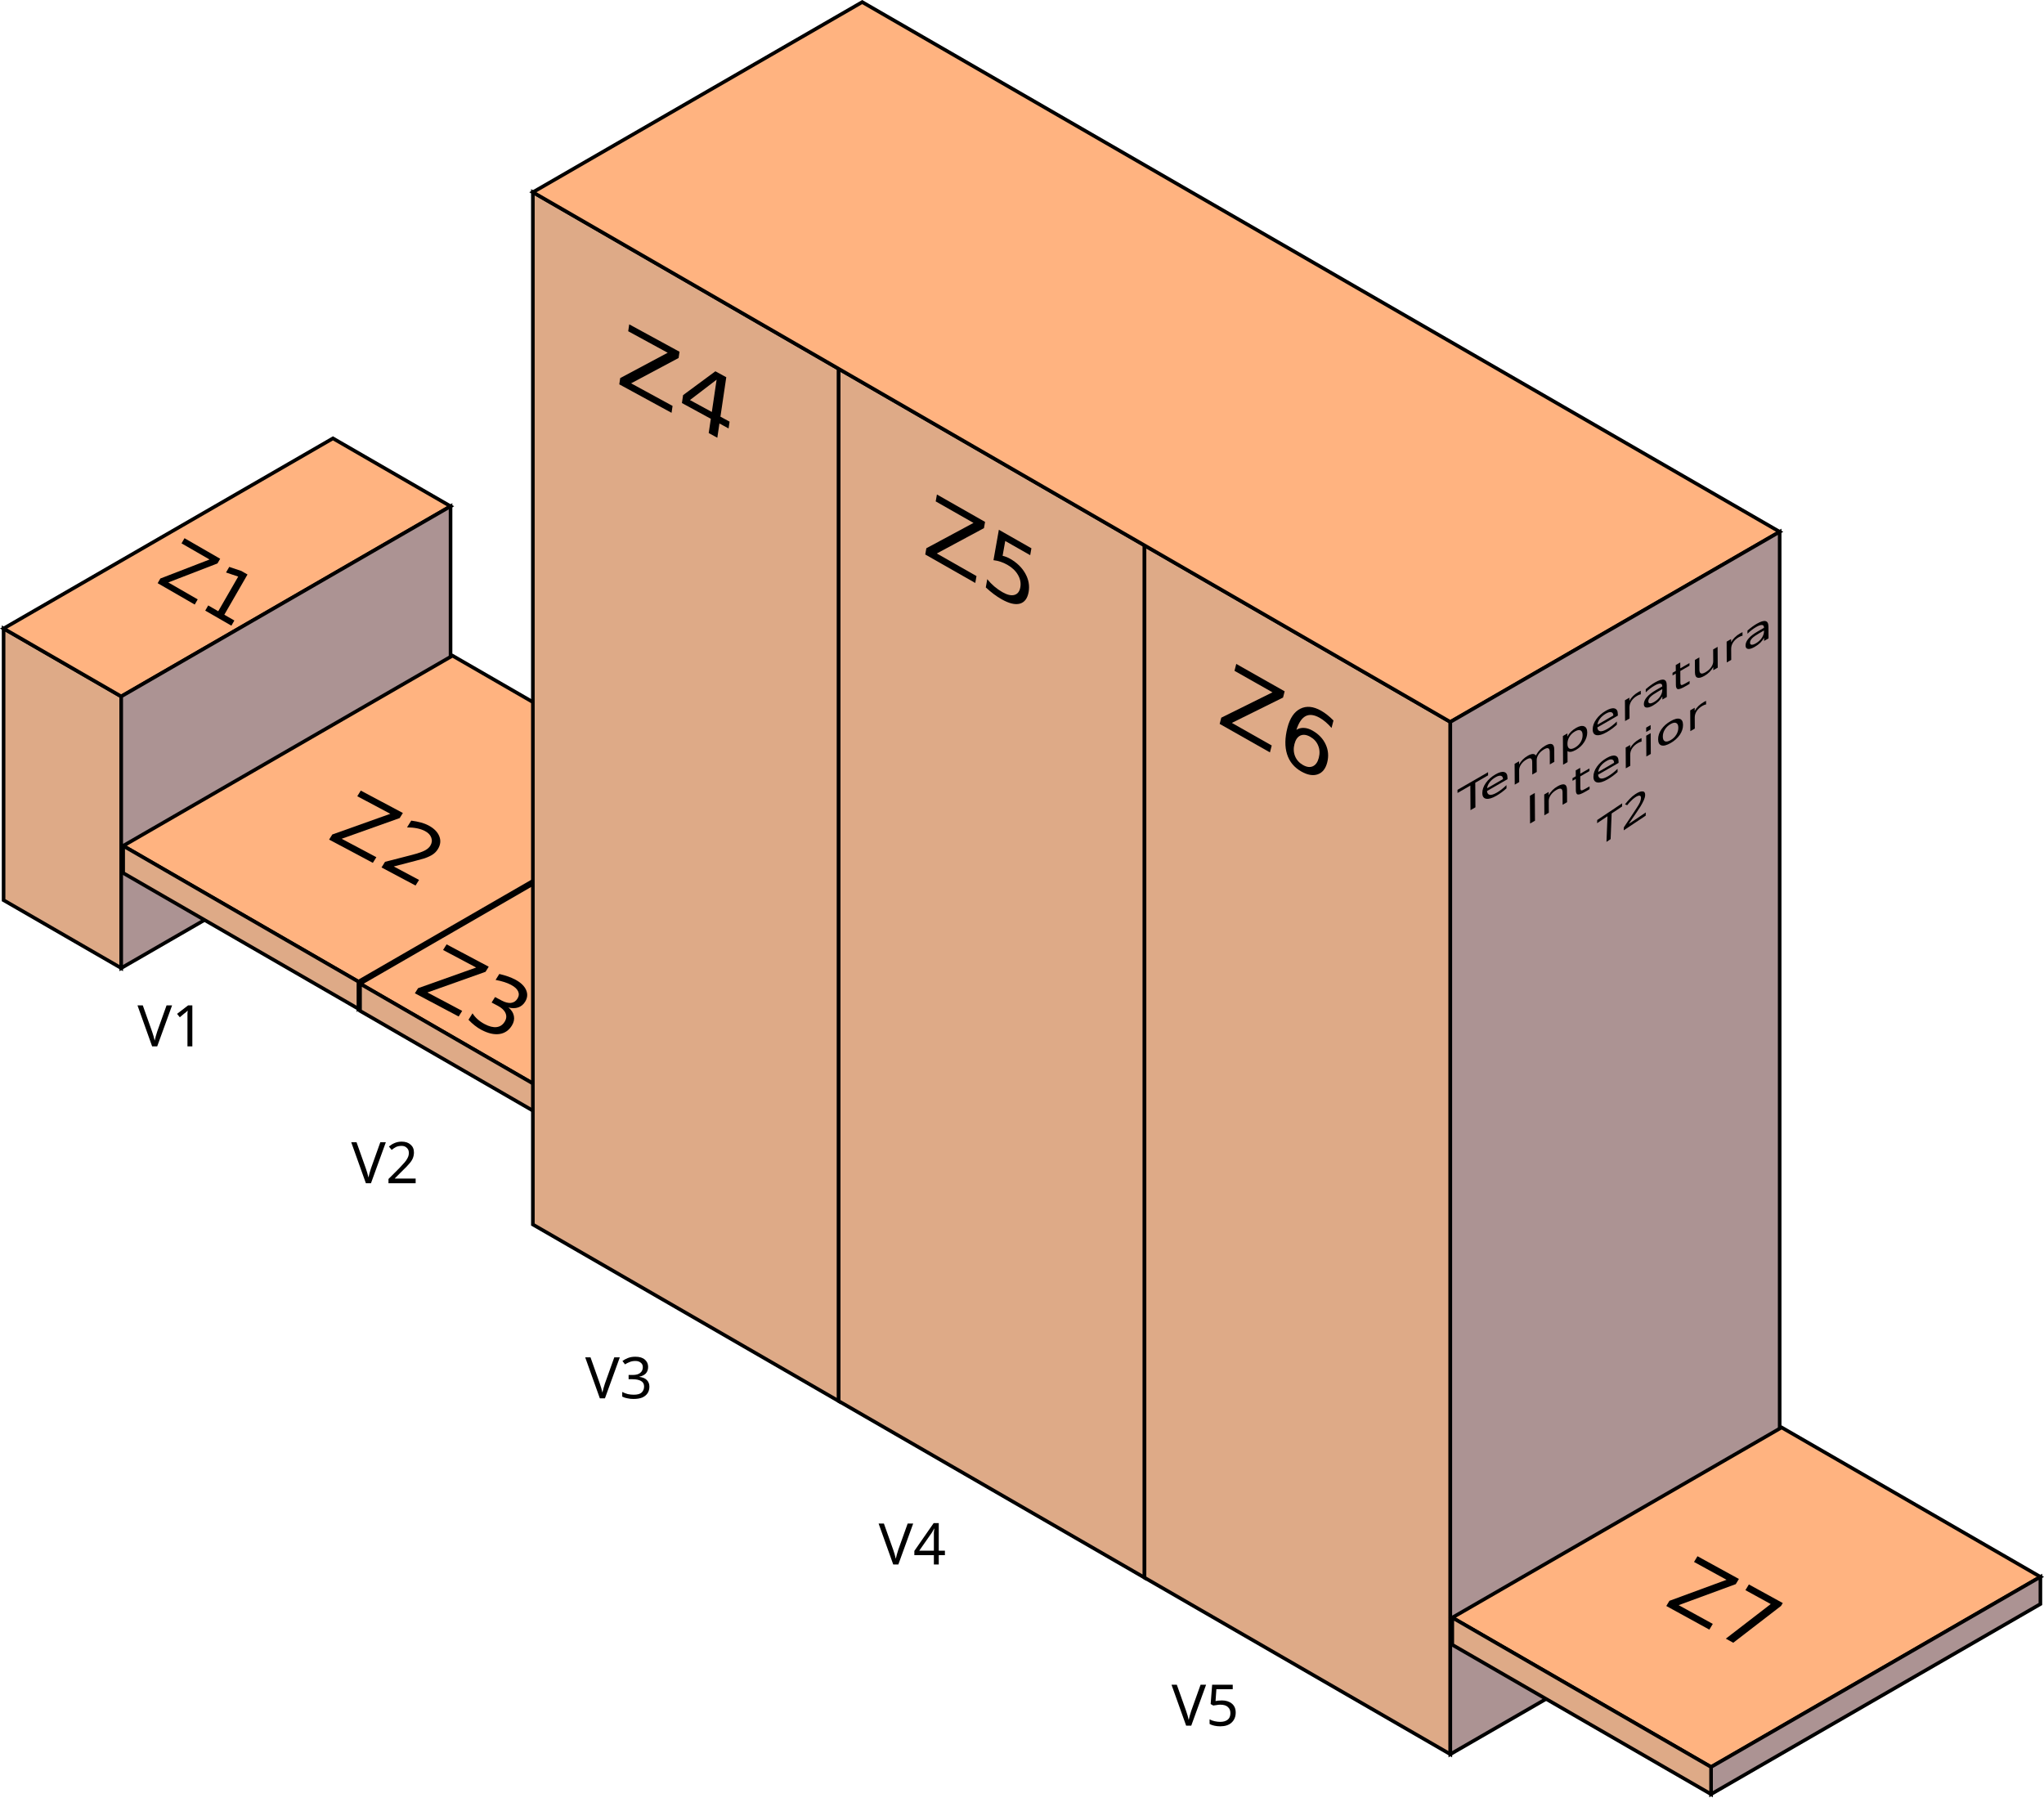
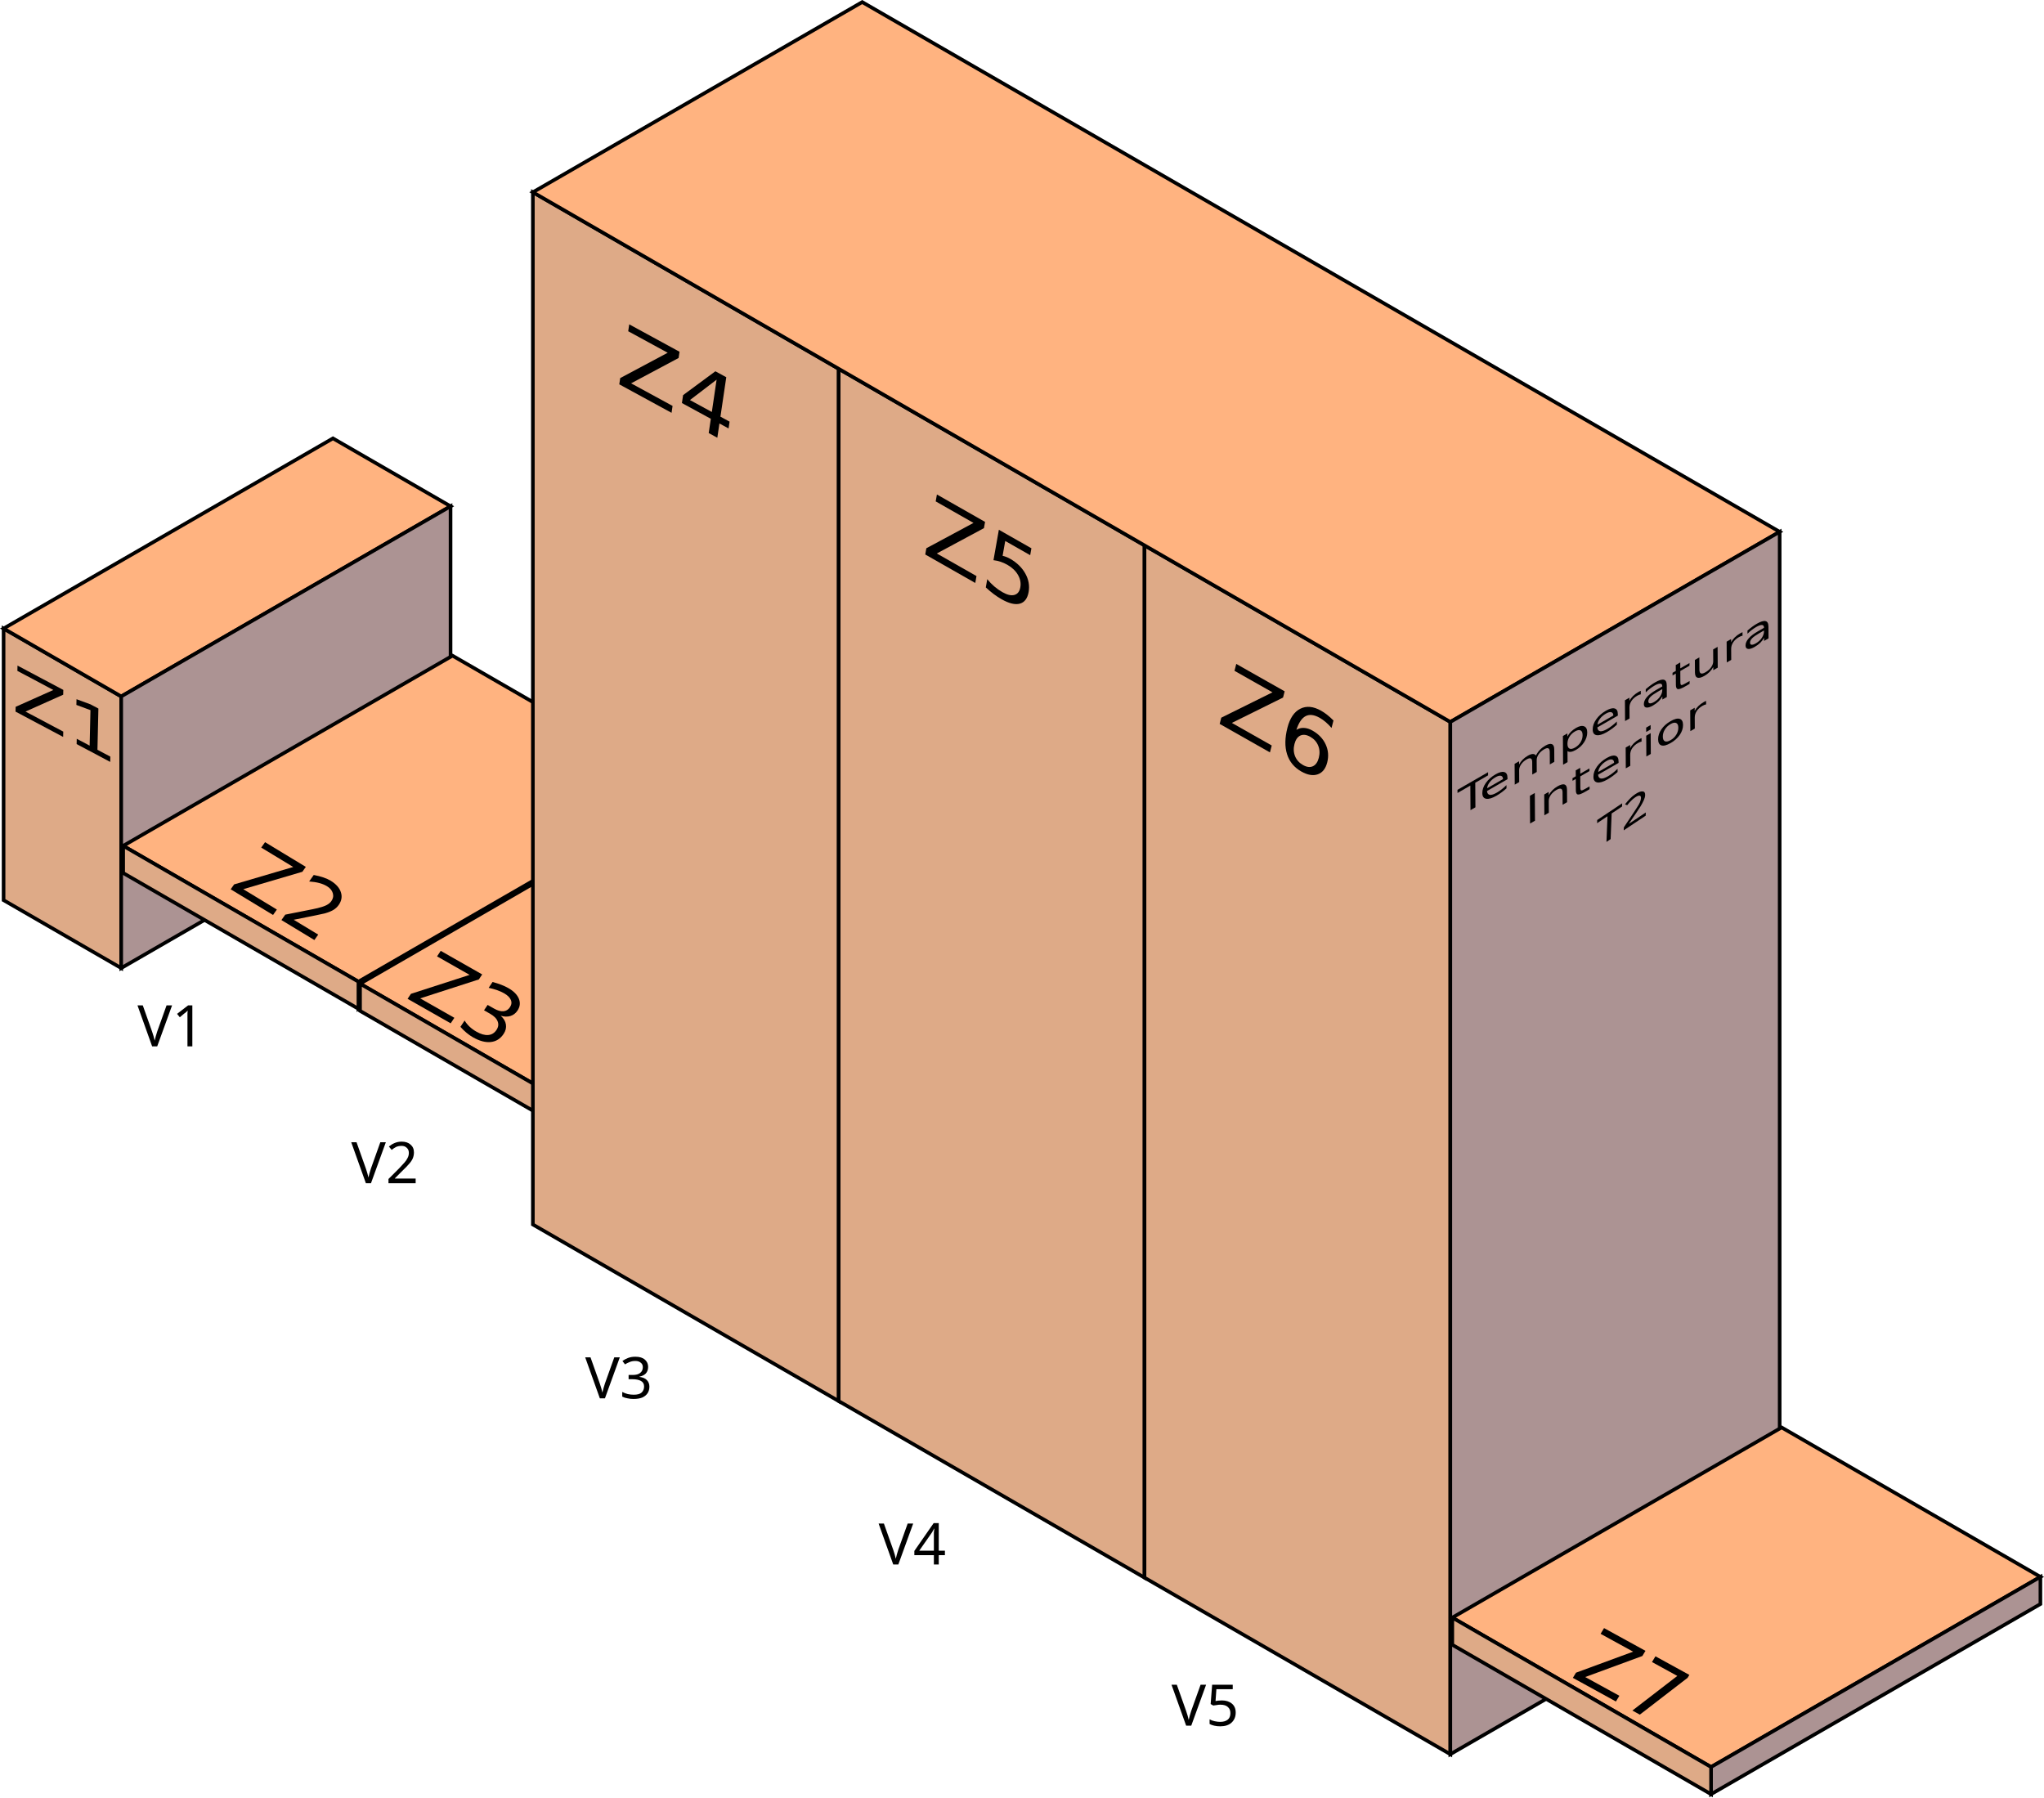
<svg xmlns="http://www.w3.org/2000/svg" width="150.495mm" height="132.324mm" viewBox="0 0 150.495 132.324" version="1.1" id="svg5">
  <defs id="defs2" />
  <g id="layer1" transform="translate(-40.43988,-33.84724)">
    <path id="path859" d="M 40.704,100.121 V 80.121 l 8.66,5 v 20 z" style="fill:#deaa87;stroke:#000000;stroke-width:0.265px;stroke-linecap:butt;stroke-linejoin:miter;stroke-opacity:1" />
    <path id="path1105" d="m 49.365,85.121 24.249,-14 -8.66,-5 -24.249,14 z" style="fill:#ffb380;stroke:#000000;stroke-width:0.265px;stroke-linecap:butt;stroke-linejoin:miter;stroke-opacity:1" />
    <path id="path1111" d="M 66.83,106.121 91.078,92.121 v 2 L 66.83,108.121 Z" style="fill:#ac9393;stroke:#000000;stroke-width:0.265px;stroke-linecap:butt;stroke-linejoin:miter;stroke-opacity:1" />
    <path id="path1107" d="m 73.613,71.121 v 20 L 49.365,105.121 V 85.121 Z" style="fill:#ac9393;stroke:#000000;stroke-width:0.265px;stroke-linecap:butt;stroke-linejoin:miter;stroke-opacity:1" />
    <path id="path1111-1" d="M 84.269,116.271 108.518,102.271 v 2 l -24.249,14 z" style="fill:#ac9393;stroke:#000000;stroke-width:0.265px;stroke-linecap:butt;stroke-linejoin:miter;stroke-opacity:1" />
    <path id="path1109" d="M 49.509,96.121 73.758,82.121 91.078,92.121 66.83,106.121 Z" style="fill:#ffb380;stroke:#000000;stroke-width:0.265px;stroke-linecap:butt;stroke-linejoin:miter;stroke-opacity:1" />
    <path id="path1109-1" d="M 66.949,106.271 91.197,92.271 108.518,102.271 84.269,116.271 Z" style="fill:#ffb380;stroke:#000000;stroke-width:0.265px;stroke-linecap:butt;stroke-linejoin:miter;stroke-opacity:1" />
    <path id="path861" d="m 49.509,98.121 v -2 l 17.321,10 v 2 z" style="fill:#deaa87;stroke:#000000;stroke-width:0.265px;stroke-linecap:butt;stroke-linejoin:miter;stroke-opacity:1" />
    <path id="path861-5" d="m 66.949,108.271 v -2 l 17.321,10 v 2 z" style="fill:#deaa87;stroke:#000000;stroke-width:0.265px;stroke-linecap:butt;stroke-linejoin:miter;stroke-opacity:1" />
    <path id="path863" d="M 79.674,124 V 48 l 22.517,13 V 137 Z" style="fill:#deaa87;stroke:#000000;stroke-width:0.265px;stroke-linecap:butt;stroke-linejoin:miter;stroke-opacity:1" />
-     <g aria-label="Z3" transform="matrix(0.903089,0.4790323,-0.5204279,0.8312561,0,0)" style="font-style:normal;font-variant:normal;font-weight:normal;font-stretch:normal;font-size:5.997px;line-height:1.25;font-family:sans-serif;-inkscape-font-specification:'sans-serif, Normal';font-variant-ligatures:normal;font-variant-caps:normal;font-variant-numeric:normal;font-feature-settings:normal;text-align:start;letter-spacing:0px;word-spacing:0px;writing-mode:lr-tb;text-anchor:start;fill:#000000;fill-opacity:1;stroke:none;stroke-width:0.231" id="text26-2-0-9">
+     <g aria-label="Z3" transform="matrix(0.8886712,0.5052773,-0.5445512,0.8156566,2.627692,-1.625282)" style="font-style:normal;font-variant:normal;font-weight:normal;font-stretch:normal;font-size:5.997px;line-height:1.25;font-family:sans-serif;-inkscape-font-specification:'sans-serif, Normal';font-variant-ligatures:normal;font-variant-caps:normal;font-variant-numeric:normal;font-feature-settings:normal;text-align:start;letter-spacing:0px;word-spacing:0px;writing-mode:lr-tb;text-anchor:start;fill:#000000;fill-opacity:1;stroke:none;stroke-width:0.231" id="text26-2-0-9">
      <path d="m 114.748,58.233 h 3.435 v 0.451 l -2.764,3.423 h 2.832 V 62.605 H 114.681 v -0.451 l 2.764,-3.423 h -2.697 z" style="font-style:normal;font-variant:normal;font-weight:normal;font-stretch:normal;font-size:5.997px;font-family:sans-serif;-inkscape-font-specification:'sans-serif, Normal';font-variant-ligatures:normal;font-variant-caps:normal;font-variant-numeric:normal;font-feature-settings:normal;text-align:start;writing-mode:lr-tb;text-anchor:start;stroke-width:0.231" id="path886" />
      <path d="m 120.953,60.248 q 0.425,0.091 0.662,0.378 0.24,0.287 0.24,0.709 0,0.647 -0.445,1.001 -0.445,0.354 -1.265,0.354 -0.275,0 -0.568,-0.056 -0.29,-0.053 -0.6,-0.161 V 61.903 q 0.246,0.143 0.539,0.217 0.293,0.073 0.612,0.073 0.556,0 0.846,-0.22 0.293,-0.22 0.293,-0.638 0,-0.387 -0.272,-0.603 -0.269,-0.22 -0.753,-0.22 h -0.51 V 60.026 h 0.533 q 0.436,0 0.668,-0.173 0.231,-0.176 0.231,-0.504 0,-0.337 -0.24,-0.515 -0.237,-0.182 -0.682,-0.182 -0.243,0 -0.521,0.053 -0.278,0.053 -0.612,0.164 v -0.527 q 0.337,-0.094 0.63,-0.141 0.296,-0.047 0.556,-0.047 0.674,0 1.066,0.307 0.392,0.305 0.392,0.826 0,0.363 -0.208,0.615 -0.208,0.249 -0.592,0.346 z" style="font-style:normal;font-variant:normal;font-weight:normal;font-stretch:normal;font-size:5.997px;font-family:sans-serif;-inkscape-font-specification:'sans-serif, Normal';font-variant-ligatures:normal;font-variant-caps:normal;font-variant-numeric:normal;font-feature-settings:normal;text-align:start;writing-mode:lr-tb;text-anchor:start;stroke-width:0.231" id="path888" />
    </g>
    <path id="path865" d="M 102.191,137 V 61 l 22.517,13 V 150 Z" style="fill:#deaa87;stroke:#000000;stroke-width:0.265px;stroke-linecap:butt;stroke-linejoin:miter;stroke-opacity:1" />
    <path id="path947" d="M 124.708,150 V 74 l 22.517,13 V 163 Z" style="fill:#deaa87;stroke:#000000;stroke-width:0.265px;stroke-linecap:butt;stroke-linejoin:miter;stroke-opacity:1" />
    <path id="path984" d="M 79.674,48 103.923,34 171.473,73 147.224,87 Z" style="fill:#ffb380;stroke:#000000;stroke-width:0.265px;stroke-linecap:butt;stroke-linejoin:miter;stroke-opacity:1" />
    <path id="path986" d="M 171.473,73 V 149 l -24.249,14 V 87 Z" style="fill:#ac9393;stroke:#000000;stroke-width:0.265px;stroke-linecap:butt;stroke-linejoin:miter;stroke-opacity:1" />
    <path id="path988" d="m 147.369,152.942 24.249,-14 19.053,11 -24.249,14 z" style="fill:#ffb380;stroke:#000000;stroke-width:0.265px;stroke-linecap:butt;stroke-linejoin:miter;stroke-opacity:1" />
    <path id="path990" d="m 190.67,149.942 v 2 l -24.249,14 v -2 z" style="fill:#ac9393;stroke:#000000;stroke-width:0.265px;stroke-linecap:butt;stroke-linejoin:miter;stroke-opacity:1" />
    <path id="path982" d="m 147.369,154.942 v -2 l 19.053,11 v 2 z" style="fill:#deaa87;stroke:#000000;stroke-width:0.265px;stroke-linecap:butt;stroke-linejoin:miter;stroke-opacity:1" />
    <g aria-label="Z5" transform="matrix(0.9589369,0.5458798,-0.1678793,0.9472553,0,0)" style="font-style:normal;font-variant:normal;font-weight:normal;font-stretch:normal;font-size:6.454px;line-height:1.25;font-family:sans-serif;-inkscape-font-specification:'sans-serif, Normal';font-variant-ligatures:normal;font-variant-caps:normal;font-variant-numeric:normal;font-feature-settings:normal;text-align:start;letter-spacing:0px;word-spacing:0px;writing-mode:lr-tb;text-anchor:start;fill:#000000;fill-opacity:1;stroke:none;stroke-width:0.242" id="text26-2">
      <path d="m 115.446,7.637 h 3.696 v 0.485 l -2.975,3.684 h 3.047 v 0.536 h -3.841 v -0.485 l 2.975,-3.684 h -2.902 z" style="stroke-width:0.242" id="path871" />
      <path d="m 120.202,7.637 h 2.499 v 0.536 h -1.916 v 1.153 q 0.139,-0.047 0.277,-0.069 0.139,-0.025 0.277,-0.025 0.788,0 1.248,0.432 0.46,0.432 0.46,1.169 0,0.759 -0.473,1.182 -0.473,0.419 -1.333,0.419 -0.296,0 -0.605,-0.05 -0.306,-0.05 -0.633,-0.151 v -0.64 q 0.284,0.154 0.586,0.23 0.303,0.076 0.64,0.076 0.545,0 0.863,-0.287 0.318,-0.287 0.318,-0.778 0,-0.492 -0.318,-0.778 -0.318,-0.287 -0.863,-0.287 -0.255,0 -0.51,0.057 -0.252,0.057 -0.517,0.176 z" style="stroke-width:0.242" id="path873" />
    </g>
    <g aria-label="Z4" transform="matrix(0.9893666,0.5390197,-0.1383899,0.9353511,0,0)" style="font-style:normal;font-variant:normal;font-weight:normal;font-stretch:normal;font-size:6.536px;line-height:1.25;font-family:sans-serif;-inkscape-font-specification:'sans-serif, Normal';font-variant-ligatures:normal;font-variant-caps:normal;font-variant-numeric:normal;font-feature-settings:normal;text-align:start;letter-spacing:0px;word-spacing:0px;writing-mode:lr-tb;text-anchor:start;fill:#000000;fill-opacity:1;stroke:none;stroke-width:0.245" id="text26-2-9">
      <path d="m 89.148,10.343 h 3.743 v 0.491 l -3.013,3.731 h 3.086 v 0.543 h -3.89 v -0.491 l 3.013,-3.731 h -2.939 z" style="stroke-width:0.245" id="path866" />
      <path d="m 95.729,10.905 -1.628,2.543 h 1.628 z M 95.559,10.343 h 0.811 v 3.105 h 0.68 v 0.536 h -0.68 v 1.123 H 95.729 V 13.984 h -2.151 v -0.622 z" style="stroke-width:0.245" id="path868" />
    </g>
    <g aria-label="Z6" transform="matrix(0.9419609,0.5335518,-0.2396647,0.9258627,0,0)" style="font-style:normal;font-variant:normal;font-weight:normal;font-stretch:normal;font-size:6.603px;line-height:1.25;font-family:sans-serif;-inkscape-font-specification:'sans-serif, Normal';font-variant-ligatures:normal;font-variant-caps:normal;font-variant-numeric:normal;font-feature-settings:normal;text-align:start;letter-spacing:0px;word-spacing:0px;writing-mode:lr-tb;text-anchor:start;fill:#000000;fill-opacity:1;stroke:none;stroke-width:0.248" id="text26-2-8">
      <path d="m 141.544,7.783 h 3.782 v 0.496 l -3.043,3.769 h 3.118 v 0.548 h -3.93 v -0.496 l 3.043,-3.769 h -2.969 z" style="stroke-width:0.248" id="path876" />
      <path d="m 147.876,9.93 q -0.438,0 -0.696,0.3 -0.255,0.3 -0.255,0.822 0,0.519 0.255,0.822 0.258,0.3 0.696,0.3 0.438,0 0.693,-0.3 0.258,-0.303 0.258,-0.822 0,-0.522 -0.258,-0.822 -0.255,-0.3 -0.693,-0.3 z m 1.293,-2.041 v 0.593 q -0.245,-0.116 -0.496,-0.177 -0.248,-0.061 -0.493,-0.061 -0.645,0 -0.987,0.435 -0.339,0.435 -0.387,1.315 0.19,-0.28 0.477,-0.429 0.287,-0.152 0.632,-0.152 0.725,0 1.145,0.442 0.422,0.438 0.422,1.196 0,0.742 -0.438,1.19 -0.438,0.448 -1.167,0.448 -0.835,0 -1.277,-0.638 -0.442,-0.642 -0.442,-1.857 0,-1.141 0.542,-1.818 0.542,-0.68 1.454,-0.68 0.245,0 0.493,0.048 0.251,0.048 0.522,0.145 z" style="stroke-width:0.248" id="path878" />
    </g>
-     <g aria-label="Z2" transform="matrix(0.9020159,0.4796022,-0.5198095,0.832245,0,0)" style="font-style:normal;font-variant:normal;font-weight:normal;font-stretch:normal;font-size:5.997px;line-height:1.25;font-family:sans-serif;-inkscape-font-specification:'sans-serif, Normal';font-variant-ligatures:normal;font-variant-caps:normal;font-variant-numeric:normal;font-feature-settings:normal;text-align:start;letter-spacing:0px;word-spacing:0px;writing-mode:lr-tb;text-anchor:start;fill:#000000;fill-opacity:1;stroke:none;stroke-width:0.236" id="text26-2-0">
+     <g aria-label="Z2" transform="matrix(0.8736858,0.5294565,-0.5656858,0.8017688,-1.778717,0.1821391)" style="font-style:normal;font-variant:normal;font-weight:normal;font-stretch:normal;font-size:5.997px;line-height:1.25;font-family:sans-serif;-inkscape-font-specification:'sans-serif, Normal';font-variant-ligatures:normal;font-variant-caps:normal;font-variant-numeric:normal;font-feature-settings:normal;text-align:start;letter-spacing:0px;word-spacing:0px;writing-mode:lr-tb;text-anchor:start;fill:#000000;fill-opacity:1;stroke:none;stroke-width:0.236" id="text26-2-0">
      <path d="m 103.615,50.899 h 3.435 v 0.451 l -2.764,3.423 h 2.832 v 0.498 h -3.57 v -0.451 l 2.764,-3.423 h -2.697 z" style="font-style:normal;font-variant:normal;font-weight:normal;font-stretch:normal;font-size:5.997px;font-family:sans-serif;-inkscape-font-specification:'sans-serif, Normal';font-variant-ligatures:normal;font-variant-caps:normal;font-variant-numeric:normal;font-feature-settings:normal;text-align:start;writing-mode:lr-tb;text-anchor:start;stroke-width:0.236" id="path881" />
      <path d="m 108.538,54.773 h 2.064 v 0.498 h -2.776 v -0.498 q 0.337,-0.348 0.917,-0.934 0.583,-0.589 0.732,-0.758 0.284,-0.319 0.395,-0.539 0.114,-0.223 0.114,-0.436 0,-0.348 -0.246,-0.568 -0.243,-0.22 -0.635,-0.22 -0.278,0 -0.589,0.097 -0.307,0.097 -0.659,0.293 v -0.597 q 0.357,-0.143 0.668,-0.217 0.31,-0.073 0.568,-0.073 0.679,0 1.083,0.34 0.404,0.34 0.404,0.908 0,0.269 -0.102,0.512 -0.1,0.24 -0.366,0.568 -0.073,0.085 -0.466,0.492 -0.392,0.404 -1.107,1.133 z" style="font-style:normal;font-variant:normal;font-weight:normal;font-stretch:normal;font-size:5.997px;font-family:sans-serif;-inkscape-font-specification:'sans-serif, Normal';font-variant-ligatures:normal;font-variant-caps:normal;font-variant-numeric:normal;font-feature-settings:normal;text-align:start;writing-mode:lr-tb;text-anchor:start;stroke-width:0.236" id="path883" />
    </g>
-     <g aria-label="Z1" transform="rotate(29.95378)" style="font-style:normal;font-variant:normal;font-weight:normal;font-stretch:normal;font-size:5.292px;line-height:1.25;font-family:sans-serif;-inkscape-font-specification:'sans-serif, Normal';font-variant-ligatures:normal;font-variant-caps:normal;font-variant-numeric:normal;font-feature-settings:normal;text-align:start;letter-spacing:0px;word-spacing:0px;writing-mode:lr-tb;text-anchor:start;fill:#000000;fill-opacity:1;stroke:none;stroke-width:0.265" id="text26-2-6">
-       <path d="m 83.493,36.683 h 3.031 v 0.398 l -2.439,3.02 h 2.499 v 0.439 h -3.15 v -0.398 l 2.439,-3.02 h -2.38 z" style="" id="path860" />
-       <path d="M 87.477,40.101 H 88.33 V 37.158 l -0.928,0.186 v -0.475 l 0.922,-0.186 h 0.522 v 3.418 h 0.853 v 0.439 h -2.222 z" style="" id="path862" />
+     <g aria-label="Z1" transform="matrix(1.112598,0.590921,-0.02037361,0.8879767,-50.41846,0.9383167)" style="font-style:normal;font-variant:normal;font-weight:normal;font-stretch:normal;font-size:5.292px;line-height:1.25;font-family:sans-serif;-inkscape-font-specification:'sans-serif, Normal';font-variant-ligatures:normal;font-variant-caps:normal;font-variant-numeric:normal;font-feature-settings:normal;text-align:start;letter-spacing:0px;word-spacing:0px;writing-mode:lr-tb;text-anchor:start;fill:#000000;fill-opacity:1;stroke:none;stroke-width:0.265" id="text26-2-6">
+       <path d="m 83.493,36.683 h 3.031 v 0.398 l -2.439,3.02 h 2.499 v 0.439 h -3.15 v -0.398 l 2.439,-3.02 h -2.38 z" id="path860" />
+       <path d="M 87.477,40.101 H 88.33 V 37.158 l -0.928,0.186 v -0.475 l 0.922,-0.186 h 0.522 v 3.418 h 0.853 v 0.439 h -2.222 z" id="path862" />
    </g>
-     <g aria-label="Z7" transform="matrix(0.8877871,0.4872889,-0.5116097,0.8455837,0,0)" style="font-style:normal;font-variant:normal;font-weight:normal;font-stretch:normal;font-size:5.997px;line-height:1.25;font-family:sans-serif;-inkscape-font-specification:'sans-serif, Normal';font-variant-ligatures:normal;font-variant-caps:normal;font-variant-numeric:normal;font-feature-settings:normal;text-align:start;letter-spacing:0px;word-spacing:0px;writing-mode:lr-tb;text-anchor:start;fill:#000000;fill-opacity:1;stroke:none;stroke-width:0.249" id="text26-2-85">
+     <g aria-label="Z7" transform="matrix(0.8877871,0.4872889,-0.5116097,0.8455837,-6.879167,5.291667)" style="font-style:normal;font-variant:normal;font-weight:normal;font-stretch:normal;font-size:5.997px;line-height:1.25;font-family:sans-serif;-inkscape-font-specification:'sans-serif, Normal';font-variant-ligatures:normal;font-variant-caps:normal;font-variant-numeric:normal;font-feature-settings:normal;text-align:start;letter-spacing:0px;word-spacing:0px;writing-mode:lr-tb;text-anchor:start;fill:#000000;fill-opacity:1;stroke:none;stroke-width:0.249" id="text26-2-85">
      <path d="m 215.812,51.159 h 3.435 v 0.451 l -2.764,3.423 h 2.832 v 0.498 h -3.57 v -0.451 l 2.764,-3.423 h -2.697 z" style="font-style:normal;font-variant:normal;font-weight:normal;font-stretch:normal;font-size:5.997px;font-family:sans-serif;-inkscape-font-specification:'sans-serif, Normal';font-variant-ligatures:normal;font-variant-caps:normal;font-variant-numeric:normal;font-feature-settings:normal;text-align:start;writing-mode:lr-tb;text-anchor:start;stroke-width:0.249" id="path930" />
      <path d="m 220.075,51.159 h 2.811 v 0.252 l -1.587,4.12 h -0.618 l 1.493,-3.874 h -2.1 z" style="font-style:normal;font-variant:normal;font-weight:normal;font-stretch:normal;font-size:5.997px;font-family:sans-serif;-inkscape-font-specification:'sans-serif, Normal';font-variant-ligatures:normal;font-variant-caps:normal;font-variant-numeric:normal;font-feature-settings:normal;text-align:start;writing-mode:lr-tb;text-anchor:start;stroke-width:0.249" id="path932" />
    </g>
    <text xml:space="preserve" style="font-style:normal;font-variant:normal;font-weight:normal;font-stretch:normal;font-size:4.233px;line-height:1.25;font-family:sans-serif;-inkscape-font-specification:'sans-serif, Normal';font-variant-ligatures:normal;font-variant-caps:normal;font-variant-numeric:normal;font-feature-settings:normal;text-align:start;letter-spacing:0px;word-spacing:0px;writing-mode:lr-tb;text-anchor:start;fill:#000000;fill-opacity:1;stroke:none;stroke-width:0.265" x="50.563" y="110.881" id="text175">
      <tspan id="tspan173" x="50.563" y="110.881" style="font-style:normal;font-variant:normal;font-weight:normal;font-stretch:normal;font-size:4.233px;font-family:sans-serif;-inkscape-font-specification:'sans-serif, Normal';font-variant-ligatures:normal;font-variant-caps:normal;font-variant-numeric:normal;font-feature-settings:normal;text-align:start;writing-mode:lr-tb;text-anchor:start;stroke-width:0.265" datafield="Com2|V210U1-I_OutputFreq">V1</tspan>
    </text>
    <text xml:space="preserve" style="font-style:normal;font-variant:normal;font-weight:normal;font-stretch:normal;font-size:4.233px;line-height:1.25;font-family:sans-serif;-inkscape-font-specification:'sans-serif, Normal';font-variant-ligatures:normal;font-variant-caps:normal;font-variant-numeric:normal;font-feature-settings:normal;text-align:start;letter-spacing:0px;word-spacing:0px;writing-mode:lr-tb;text-anchor:start;fill:#000000;fill-opacity:1;stroke:none;stroke-width:0.265" x="66.301" y="120.962" id="text179">
      <tspan x="66.301" y="120.962" style="font-style:normal;font-variant:normal;font-weight:normal;font-stretch:normal;font-size:4.233px;font-family:sans-serif;-inkscape-font-specification:'sans-serif, Normal';font-variant-ligatures:normal;font-variant-caps:normal;font-variant-numeric:normal;font-feature-settings:normal;text-align:start;writing-mode:lr-tb;text-anchor:start;stroke-width:0.265" id="tspan181">V2</tspan>
    </text>
    <text xml:space="preserve" style="font-style:normal;font-variant:normal;font-weight:normal;font-stretch:normal;font-size:4.233px;line-height:1.25;font-family:sans-serif;-inkscape-font-specification:'sans-serif, Normal';font-variant-ligatures:normal;font-variant-caps:normal;font-variant-numeric:normal;font-feature-settings:normal;text-align:start;letter-spacing:0px;word-spacing:0px;writing-mode:lr-tb;text-anchor:start;fill:#000000;fill-opacity:1;stroke:none;stroke-width:0.265" x="83.528" y="136.794" id="text187">
      <tspan id="tspan185" x="83.528" y="136.794" style="font-style:normal;font-variant:normal;font-weight:normal;font-stretch:normal;font-size:4.233px;font-family:sans-serif;-inkscape-font-specification:'sans-serif, Normal';font-variant-ligatures:normal;font-variant-caps:normal;font-variant-numeric:normal;font-feature-settings:normal;text-align:start;writing-mode:lr-tb;text-anchor:start;stroke-width:0.265" datafield="Com2|V211U1-I_OutputFreq">V3</tspan>
    </text>
    <text xml:space="preserve" style="font-style:normal;font-variant:normal;font-weight:normal;font-stretch:normal;font-size:4.233px;line-height:1.25;font-family:sans-serif;-inkscape-font-specification:'sans-serif, Normal';font-variant-ligatures:normal;font-variant-caps:normal;font-variant-numeric:normal;font-feature-settings:normal;text-align:start;letter-spacing:0px;word-spacing:0px;writing-mode:lr-tb;text-anchor:start;fill:#000000;fill-opacity:1;stroke:none;stroke-width:0.265" x="105.128" y="149.028" id="text191">
      <tspan id="tspan189" x="105.128" y="149.028" style="font-style:normal;font-variant:normal;font-weight:normal;font-stretch:normal;font-size:4.233px;font-family:sans-serif;-inkscape-font-specification:'sans-serif, Normal';font-variant-ligatures:normal;font-variant-caps:normal;font-variant-numeric:normal;font-feature-settings:normal;text-align:start;writing-mode:lr-tb;text-anchor:start;stroke-width:0.265">V4</tspan>
    </text>
    <text xml:space="preserve" style="font-style:normal;font-variant:normal;font-weight:normal;font-stretch:normal;font-size:3.137px;line-height:1.25;font-family:sans-serif;-inkscape-font-specification:'sans-serif, Normal';font-variant-ligatures:normal;font-variant-caps:normal;font-variant-numeric:normal;font-feature-settings:normal;text-align:start;letter-spacing:0px;word-spacing:0px;writing-mode:lr-tb;text-anchor:start;fill:#000000;fill-opacity:1;stroke:none;stroke-width:0.235" x="152.643" y="219.841" id="text203" transform="matrix(1.088806,-0.7277182,-0.03766145,0.9436088,0,0)">
      <tspan id="tspan201" x="152.643" y="219.841" style="font-style:normal;font-variant:normal;font-weight:normal;font-stretch:normal;font-size:3.137px;font-family:sans-serif;-inkscape-font-specification:'sans-serif, Normal';font-variant-ligatures:normal;font-variant-caps:normal;font-variant-numeric:normal;font-feature-settings:normal;text-align:start;writing-mode:lr-tb;text-anchor:start;stroke-width:0.235">T2</tspan>
    </text>
    <g aria-label="Temperatura  Interior" transform="matrix(1.140094,-0.6571055,0.00559687,0.8738951,0,0)" style="font-style:normal;font-variant:normal;font-weight:normal;font-stretch:normal;font-size:3.204px;line-height:1.25;font-family:sans-serif;-inkscape-font-specification:'sans-serif, Normal';font-variant-ligatures:normal;font-variant-caps:normal;font-variant-numeric:normal;font-feature-settings:normal;text-align:center;letter-spacing:0px;word-spacing:0px;writing-mode:lr-tb;text-anchor:middle;fill:#000000;fill-opacity:1;stroke:none;stroke-width:0.207" id="text207">
      <path d="m 128.604,201.973 h 1.976 v 0.266 h -0.829 v 2.07 h -0.318 v -2.07 h -0.829 z" style="font-style:normal;font-variant:normal;font-weight:normal;font-stretch:normal;font-size:3.204px;font-family:sans-serif;-inkscape-font-specification:'sans-serif, Normal';font-variant-ligatures:normal;font-variant-caps:normal;font-variant-numeric:normal;font-feature-settings:normal;text-align:center;writing-mode:lr-tb;text-anchor:middle;stroke-width:0.207" id="path891" />
      <path d="m 131.826,203.361 v 0.141 h -1.324 q 0.019,0.297 0.178,0.454 0.161,0.155 0.447,0.155 0.166,0 0.321,-0.041 0.156,-0.041 0.31,-0.122 v 0.272 q -0.155,0.066 -0.318,0.1 -0.163,0.034 -0.33,0.034 -0.419,0 -0.665,-0.244 -0.244,-0.244 -0.244,-0.66 0,-0.43 0.232,-0.682 0.233,-0.253 0.627,-0.253 0.354,0 0.558,0.228 0.207,0.227 0.207,0.618 z m -0.288,-0.085 q -0.003,-0.236 -0.133,-0.377 -0.128,-0.141 -0.341,-0.141 -0.241,0 -0.386,0.136 -0.144,0.136 -0.166,0.383 z" style="font-style:normal;font-variant:normal;font-weight:normal;font-stretch:normal;font-size:3.204px;font-family:sans-serif;-inkscape-font-specification:'sans-serif, Normal';font-variant-ligatures:normal;font-variant-caps:normal;font-variant-numeric:normal;font-feature-settings:normal;text-align:center;writing-mode:lr-tb;text-anchor:middle;stroke-width:0.207" id="path893" />
      <path d="m 133.663,202.893 q 0.108,-0.194 0.258,-0.286 0.15,-0.092 0.354,-0.092 0.274,0 0.422,0.192 0.149,0.191 0.149,0.544 v 1.058 h -0.289 v -1.048 q 0,-0.252 -0.089,-0.374 -0.089,-0.122 -0.272,-0.122 -0.224,0 -0.354,0.149 -0.13,0.149 -0.13,0.405 v 0.99 h -0.289 v -1.048 q 0,-0.253 -0.089,-0.374 -0.089,-0.122 -0.275,-0.122 -0.221,0 -0.35,0.15 -0.13,0.149 -0.13,0.404 v 0.99 h -0.289 v -1.752 h 0.289 v 0.272 q 0.099,-0.161 0.236,-0.238 0.138,-0.077 0.327,-0.077 0.191,0 0.324,0.097 0.135,0.097 0.199,0.282 z" style="font-style:normal;font-variant:normal;font-weight:normal;font-stretch:normal;font-size:3.204px;font-family:sans-serif;-inkscape-font-specification:'sans-serif, Normal';font-variant-ligatures:normal;font-variant-caps:normal;font-variant-numeric:normal;font-feature-settings:normal;text-align:center;writing-mode:lr-tb;text-anchor:middle;stroke-width:0.207" id="path895" />
      <path d="m 135.698,204.046 v 0.929 h -0.289 v -2.419 h 0.289 v 0.266 q 0.091,-0.156 0.228,-0.232 0.139,-0.077 0.332,-0.077 0.319,0 0.518,0.253 0.2,0.253 0.2,0.666 0,0.413 -0.2,0.666 -0.199,0.253 -0.518,0.253 -0.192,0 -0.332,-0.075 -0.138,-0.077 -0.228,-0.233 z m 0.979,-0.612 q 0,-0.318 -0.131,-0.497 -0.13,-0.181 -0.358,-0.181 -0.228,0 -0.36,0.181 -0.13,0.18 -0.13,0.497 0,0.318 0.13,0.499 0.131,0.18 0.36,0.18 0.228,0 0.358,-0.18 0.131,-0.181 0.131,-0.499 z" style="font-style:normal;font-variant:normal;font-weight:normal;font-stretch:normal;font-size:3.204px;font-family:sans-serif;-inkscape-font-specification:'sans-serif, Normal';font-variant-ligatures:normal;font-variant-caps:normal;font-variant-numeric:normal;font-feature-settings:normal;text-align:center;writing-mode:lr-tb;text-anchor:middle;stroke-width:0.207" id="path897" />
      <path d="m 138.952,203.361 v 0.141 h -1.323 q 0.019,0.297 0.178,0.454 0.161,0.155 0.447,0.155 0.166,0 0.321,-0.041 0.156,-0.041 0.31,-0.122 v 0.272 q -0.155,0.066 -0.318,0.1 -0.163,0.034 -0.33,0.034 -0.419,0 -0.665,-0.244 -0.244,-0.244 -0.244,-0.66 0,-0.43 0.232,-0.682 0.233,-0.253 0.627,-0.253 0.354,0 0.558,0.228 0.206,0.227 0.206,0.618 z m -0.288,-0.085 q -0.003,-0.236 -0.133,-0.377 -0.128,-0.141 -0.341,-0.141 -0.241,0 -0.386,0.136 -0.144,0.136 -0.166,0.383 z" style="font-style:normal;font-variant:normal;font-weight:normal;font-stretch:normal;font-size:3.204px;font-family:sans-serif;-inkscape-font-specification:'sans-serif, Normal';font-variant-ligatures:normal;font-variant-caps:normal;font-variant-numeric:normal;font-feature-settings:normal;text-align:center;writing-mode:lr-tb;text-anchor:middle;stroke-width:0.207" id="path899" />
      <path d="m 140.44,202.826 q -0.049,-0.028 -0.106,-0.041 -0.056,-0.014 -0.125,-0.014 -0.244,0 -0.375,0.16 -0.13,0.158 -0.13,0.455 v 0.923 h -0.289 v -1.752 h 0.289 v 0.272 q 0.091,-0.16 0.236,-0.236 0.145,-0.078 0.354,-0.078 0.03,0 0.066,0.005 0.036,0.003 0.08,0.011 z" style="font-style:normal;font-variant:normal;font-weight:normal;font-stretch:normal;font-size:3.204px;font-family:sans-serif;-inkscape-font-specification:'sans-serif, Normal';font-variant-ligatures:normal;font-variant-caps:normal;font-variant-numeric:normal;font-feature-settings:normal;text-align:center;writing-mode:lr-tb;text-anchor:middle;stroke-width:0.207" id="path901" />
      <path d="m 141.538,203.428 q -0.349,0 -0.483,0.08 -0.135,0.08 -0.135,0.272 0,0.153 0.1,0.244 0.102,0.089 0.275,0.089 0.239,0 0.383,-0.169 0.145,-0.171 0.145,-0.452 v -0.064 z m 0.574,-0.119 v 1 h -0.288 v -0.266 q -0.099,0.16 -0.246,0.236 -0.147,0.075 -0.36,0.075 -0.269,0 -0.429,-0.15 -0.158,-0.152 -0.158,-0.405 0,-0.296 0.197,-0.446 0.199,-0.15 0.591,-0.15 h 0.404 v -0.028 q 0,-0.199 -0.131,-0.307 -0.13,-0.11 -0.366,-0.11 -0.15,0 -0.293,0.036 -0.142,0.036 -0.274,0.108 v -0.266 q 0.158,-0.061 0.307,-0.091 0.149,-0.031 0.289,-0.031 0.38,0 0.568,0.197 0.188,0.197 0.188,0.598 z" style="font-style:normal;font-variant:normal;font-weight:normal;font-stretch:normal;font-size:3.204px;font-family:sans-serif;-inkscape-font-specification:'sans-serif, Normal';font-variant-ligatures:normal;font-variant-caps:normal;font-variant-numeric:normal;font-feature-settings:normal;text-align:center;writing-mode:lr-tb;text-anchor:middle;stroke-width:0.207" id="path903" />
      <path d="m 142.99,202.059 v 0.497 h 0.593 v 0.224 h -0.593 v 0.951 q 0,0.214 0.058,0.275 0.059,0.061 0.239,0.061 h 0.296 v 0.241 h -0.296 q -0.333,0 -0.46,-0.124 -0.127,-0.125 -0.127,-0.454 v -0.951 h -0.211 v -0.224 h 0.211 v -0.497 z" style="font-style:normal;font-variant:normal;font-weight:normal;font-stretch:normal;font-size:3.204px;font-family:sans-serif;-inkscape-font-specification:'sans-serif, Normal';font-variant-ligatures:normal;font-variant-caps:normal;font-variant-numeric:normal;font-feature-settings:normal;text-align:center;writing-mode:lr-tb;text-anchor:middle;stroke-width:0.207" id="path905" />
      <path d="m 143.932,203.617 v -1.061 h 0.288 v 1.05 q 0,0.249 0.097,0.374 0.097,0.124 0.291,0.124 0.233,0 0.368,-0.149 0.136,-0.149 0.136,-0.405 v -0.993 h 0.288 v 1.752 h -0.288 v -0.269 q -0.105,0.16 -0.244,0.238 -0.138,0.077 -0.321,0.077 -0.302,0 -0.458,-0.188 -0.156,-0.188 -0.156,-0.549 z m 0.724,-1.103 z" style="font-style:normal;font-variant:normal;font-weight:normal;font-stretch:normal;font-size:3.204px;font-family:sans-serif;-inkscape-font-specification:'sans-serif, Normal';font-variant-ligatures:normal;font-variant-caps:normal;font-variant-numeric:normal;font-feature-settings:normal;text-align:center;writing-mode:lr-tb;text-anchor:middle;stroke-width:0.207" id="path907" />
      <path d="m 147.008,202.826 q -0.049,-0.028 -0.106,-0.041 -0.056,-0.014 -0.125,-0.014 -0.244,0 -0.375,0.16 -0.13,0.158 -0.13,0.455 v 0.923 h -0.289 v -1.752 h 0.289 v 0.272 q 0.091,-0.16 0.236,-0.236 0.145,-0.078 0.354,-0.078 0.03,0 0.066,0.005 0.036,0.003 0.08,0.011 z" style="font-style:normal;font-variant:normal;font-weight:normal;font-stretch:normal;font-size:3.204px;font-family:sans-serif;-inkscape-font-specification:'sans-serif, Normal';font-variant-ligatures:normal;font-variant-caps:normal;font-variant-numeric:normal;font-feature-settings:normal;text-align:center;writing-mode:lr-tb;text-anchor:middle;stroke-width:0.207" id="path909" />
      <path d="m 148.106,203.428 q -0.349,0 -0.483,0.08 -0.135,0.08 -0.135,0.272 0,0.153 0.1,0.244 0.102,0.089 0.275,0.089 0.239,0 0.383,-0.169 0.145,-0.171 0.145,-0.452 v -0.064 z m 0.574,-0.119 v 1 h -0.288 v -0.266 q -0.099,0.16 -0.246,0.236 -0.147,0.075 -0.36,0.075 -0.269,0 -0.429,-0.15 -0.158,-0.152 -0.158,-0.405 0,-0.296 0.197,-0.446 0.199,-0.15 0.591,-0.15 h 0.404 v -0.028 q 0,-0.199 -0.131,-0.307 -0.13,-0.11 -0.366,-0.11 -0.15,0 -0.293,0.036 -0.142,0.036 -0.274,0.108 v -0.266 q 0.158,-0.061 0.307,-0.091 0.149,-0.031 0.289,-0.031 0.38,0 0.568,0.197 0.188,0.197 0.188,0.598 z" style="font-style:normal;font-variant:normal;font-weight:normal;font-stretch:normal;font-size:3.204px;font-family:sans-serif;-inkscape-font-specification:'sans-serif, Normal';font-variant-ligatures:normal;font-variant-caps:normal;font-variant-numeric:normal;font-feature-settings:normal;text-align:center;writing-mode:lr-tb;text-anchor:middle;stroke-width:0.207" id="path911" />
      <path d="m 133.262,205.978 h 0.316 v 2.336 h -0.316 z" style="font-style:normal;font-variant:normal;font-weight:normal;font-stretch:normal;font-size:3.204px;font-family:sans-serif;-inkscape-font-specification:'sans-serif, Normal';font-variant-ligatures:normal;font-variant-caps:normal;font-variant-numeric:normal;font-feature-settings:normal;text-align:center;writing-mode:lr-tb;text-anchor:middle;stroke-width:0.207" id="path913" />
      <path d="m 135.651,207.256 v 1.058 h -0.288 v -1.048 q 0,-0.249 -0.097,-0.372 -0.097,-0.124 -0.291,-0.124 -0.233,0 -0.368,0.149 -0.135,0.149 -0.135,0.405 v 0.99 h -0.289 v -1.752 h 0.289 v 0.272 q 0.103,-0.158 0.242,-0.236 0.141,-0.078 0.324,-0.078 0.302,0 0.457,0.188 0.155,0.186 0.155,0.549 z" style="font-style:normal;font-variant:normal;font-weight:normal;font-stretch:normal;font-size:3.204px;font-family:sans-serif;-inkscape-font-specification:'sans-serif, Normal';font-variant-ligatures:normal;font-variant-caps:normal;font-variant-numeric:normal;font-feature-settings:normal;text-align:center;writing-mode:lr-tb;text-anchor:middle;stroke-width:0.207" id="path915" />
      <path d="m 136.51,206.064 v 0.497 h 0.593 v 0.224 h -0.593 v 0.951 q 0,0.214 0.058,0.275 0.059,0.061 0.239,0.061 h 0.296 v 0.241 h -0.296 q -0.333,0 -0.46,-0.124 -0.127,-0.125 -0.127,-0.454 v -0.951 h -0.211 v -0.224 h 0.211 v -0.497 z" style="font-style:normal;font-variant:normal;font-weight:normal;font-stretch:normal;font-size:3.204px;font-family:sans-serif;-inkscape-font-specification:'sans-serif, Normal';font-variant-ligatures:normal;font-variant-caps:normal;font-variant-numeric:normal;font-feature-settings:normal;text-align:center;writing-mode:lr-tb;text-anchor:middle;stroke-width:0.207" id="path917" />
      <path d="m 138.98,207.366 v 0.141 h -1.323 q 0.019,0.297 0.178,0.454 0.161,0.155 0.447,0.155 0.166,0 0.321,-0.041 0.156,-0.041 0.31,-0.122 v 0.272 q -0.155,0.066 -0.318,0.1 -0.163,0.034 -0.33,0.034 -0.419,0 -0.665,-0.244 -0.244,-0.244 -0.244,-0.66 0,-0.43 0.232,-0.682 0.233,-0.253 0.627,-0.253 0.354,0 0.558,0.228 0.206,0.227 0.206,0.618 z m -0.288,-0.085 q -0.003,-0.236 -0.133,-0.377 -0.128,-0.141 -0.341,-0.141 -0.241,0 -0.386,0.136 -0.144,0.136 -0.166,0.383 z" style="font-style:normal;font-variant:normal;font-weight:normal;font-stretch:normal;font-size:3.204px;font-family:sans-serif;-inkscape-font-specification:'sans-serif, Normal';font-variant-ligatures:normal;font-variant-caps:normal;font-variant-numeric:normal;font-feature-settings:normal;text-align:center;writing-mode:lr-tb;text-anchor:middle;stroke-width:0.207" id="path919" />
      <path d="m 140.468,206.831 q -0.049,-0.028 -0.106,-0.041 -0.056,-0.014 -0.125,-0.014 -0.244,0 -0.375,0.16 -0.13,0.158 -0.13,0.455 v 0.923 h -0.289 v -1.752 h 0.289 v 0.272 q 0.091,-0.16 0.236,-0.236 0.145,-0.078 0.354,-0.078 0.03,0 0.066,0.005 0.036,0.003 0.08,0.011 z" style="font-style:normal;font-variant:normal;font-weight:normal;font-stretch:normal;font-size:3.204px;font-family:sans-serif;-inkscape-font-specification:'sans-serif, Normal';font-variant-ligatures:normal;font-variant-caps:normal;font-variant-numeric:normal;font-feature-settings:normal;text-align:center;writing-mode:lr-tb;text-anchor:middle;stroke-width:0.207" id="path921" />
      <path d="m 140.77,206.562 h 0.288 v 1.752 h -0.288 z m 0,-0.682 h 0.288 v 0.365 h -0.288 z" style="font-style:normal;font-variant:normal;font-weight:normal;font-stretch:normal;font-size:3.204px;font-family:sans-serif;-inkscape-font-specification:'sans-serif, Normal';font-variant-ligatures:normal;font-variant-caps:normal;font-variant-numeric:normal;font-feature-settings:normal;text-align:center;writing-mode:lr-tb;text-anchor:middle;stroke-width:0.207" id="path923" />
      <path d="m 142.339,206.763 q -0.232,0 -0.366,0.181 -0.135,0.18 -0.135,0.494 0,0.314 0.133,0.496 0.135,0.18 0.368,0.18 0.23,0 0.365,-0.181 0.135,-0.181 0.135,-0.494 0,-0.311 -0.135,-0.493 -0.135,-0.183 -0.365,-0.183 z m 0,-0.244 q 0.375,0 0.59,0.244 0.214,0.244 0.214,0.676 0,0.43 -0.214,0.676 -0.214,0.244 -0.59,0.244 -0.377,0 -0.591,-0.244 -0.213,-0.246 -0.213,-0.676 0,-0.432 0.213,-0.676 0.214,-0.244 0.591,-0.244 z" style="font-style:normal;font-variant:normal;font-weight:normal;font-stretch:normal;font-size:3.204px;font-family:sans-serif;-inkscape-font-specification:'sans-serif, Normal';font-variant-ligatures:normal;font-variant-caps:normal;font-variant-numeric:normal;font-feature-settings:normal;text-align:center;writing-mode:lr-tb;text-anchor:middle;stroke-width:0.207" id="path925" />
      <path d="m 144.636,206.831 q -0.049,-0.028 -0.106,-0.041 -0.056,-0.014 -0.125,-0.014 -0.244,0 -0.375,0.16 -0.13,0.158 -0.13,0.455 v 0.923 h -0.289 v -1.752 h 0.289 v 0.272 q 0.091,-0.16 0.236,-0.236 0.145,-0.078 0.354,-0.078 0.03,0 0.066,0.005 0.036,0.003 0.08,0.011 z" style="font-style:normal;font-variant:normal;font-weight:normal;font-stretch:normal;font-size:3.204px;font-family:sans-serif;-inkscape-font-specification:'sans-serif, Normal';font-variant-ligatures:normal;font-variant-caps:normal;font-variant-numeric:normal;font-feature-settings:normal;text-align:center;writing-mode:lr-tb;text-anchor:middle;stroke-width:0.207" id="path927" />
    </g>
    <text xml:space="preserve" style="font-style:normal;font-variant:normal;font-weight:normal;font-stretch:normal;font-size:4.233px;line-height:1.25;font-family:sans-serif;-inkscape-font-specification:'sans-serif, Normal';font-variant-ligatures:normal;font-variant-caps:normal;font-variant-numeric:normal;font-feature-settings:normal;text-align:start;letter-spacing:0px;word-spacing:0px;writing-mode:lr-tb;text-anchor:start;fill:#000000;fill-opacity:1;stroke:none;stroke-width:0.265" x="130.676" y="162.615" id="text192" />
    <text xml:space="preserve" style="font-style:normal;font-variant:normal;font-weight:normal;font-stretch:normal;font-size:4.233px;line-height:1.25;font-family:sans-serif;-inkscape-font-specification:'sans-serif, Normal';font-variant-ligatures:normal;font-variant-caps:normal;font-variant-numeric:normal;font-feature-settings:normal;text-align:start;letter-spacing:0px;word-spacing:0px;writing-mode:lr-tb;text-anchor:start;fill:#000000;fill-opacity:1;stroke:none;stroke-width:0.265" x="126.696" y="160.897" id="text191-8">
      <tspan id="tspan904" x="126.696" y="160.897" style="font-style:normal;font-variant:normal;font-weight:normal;font-stretch:normal;font-size:4.233px;font-family:sans-serif;-inkscape-font-specification:'sans-serif, Normal';font-variant-ligatures:normal;font-variant-caps:normal;font-variant-numeric:normal;font-feature-settings:normal;text-align:start;writing-mode:lr-tb;text-anchor:start;stroke-width:0.265">V5</tspan>
    </text>
  </g>
</svg>
